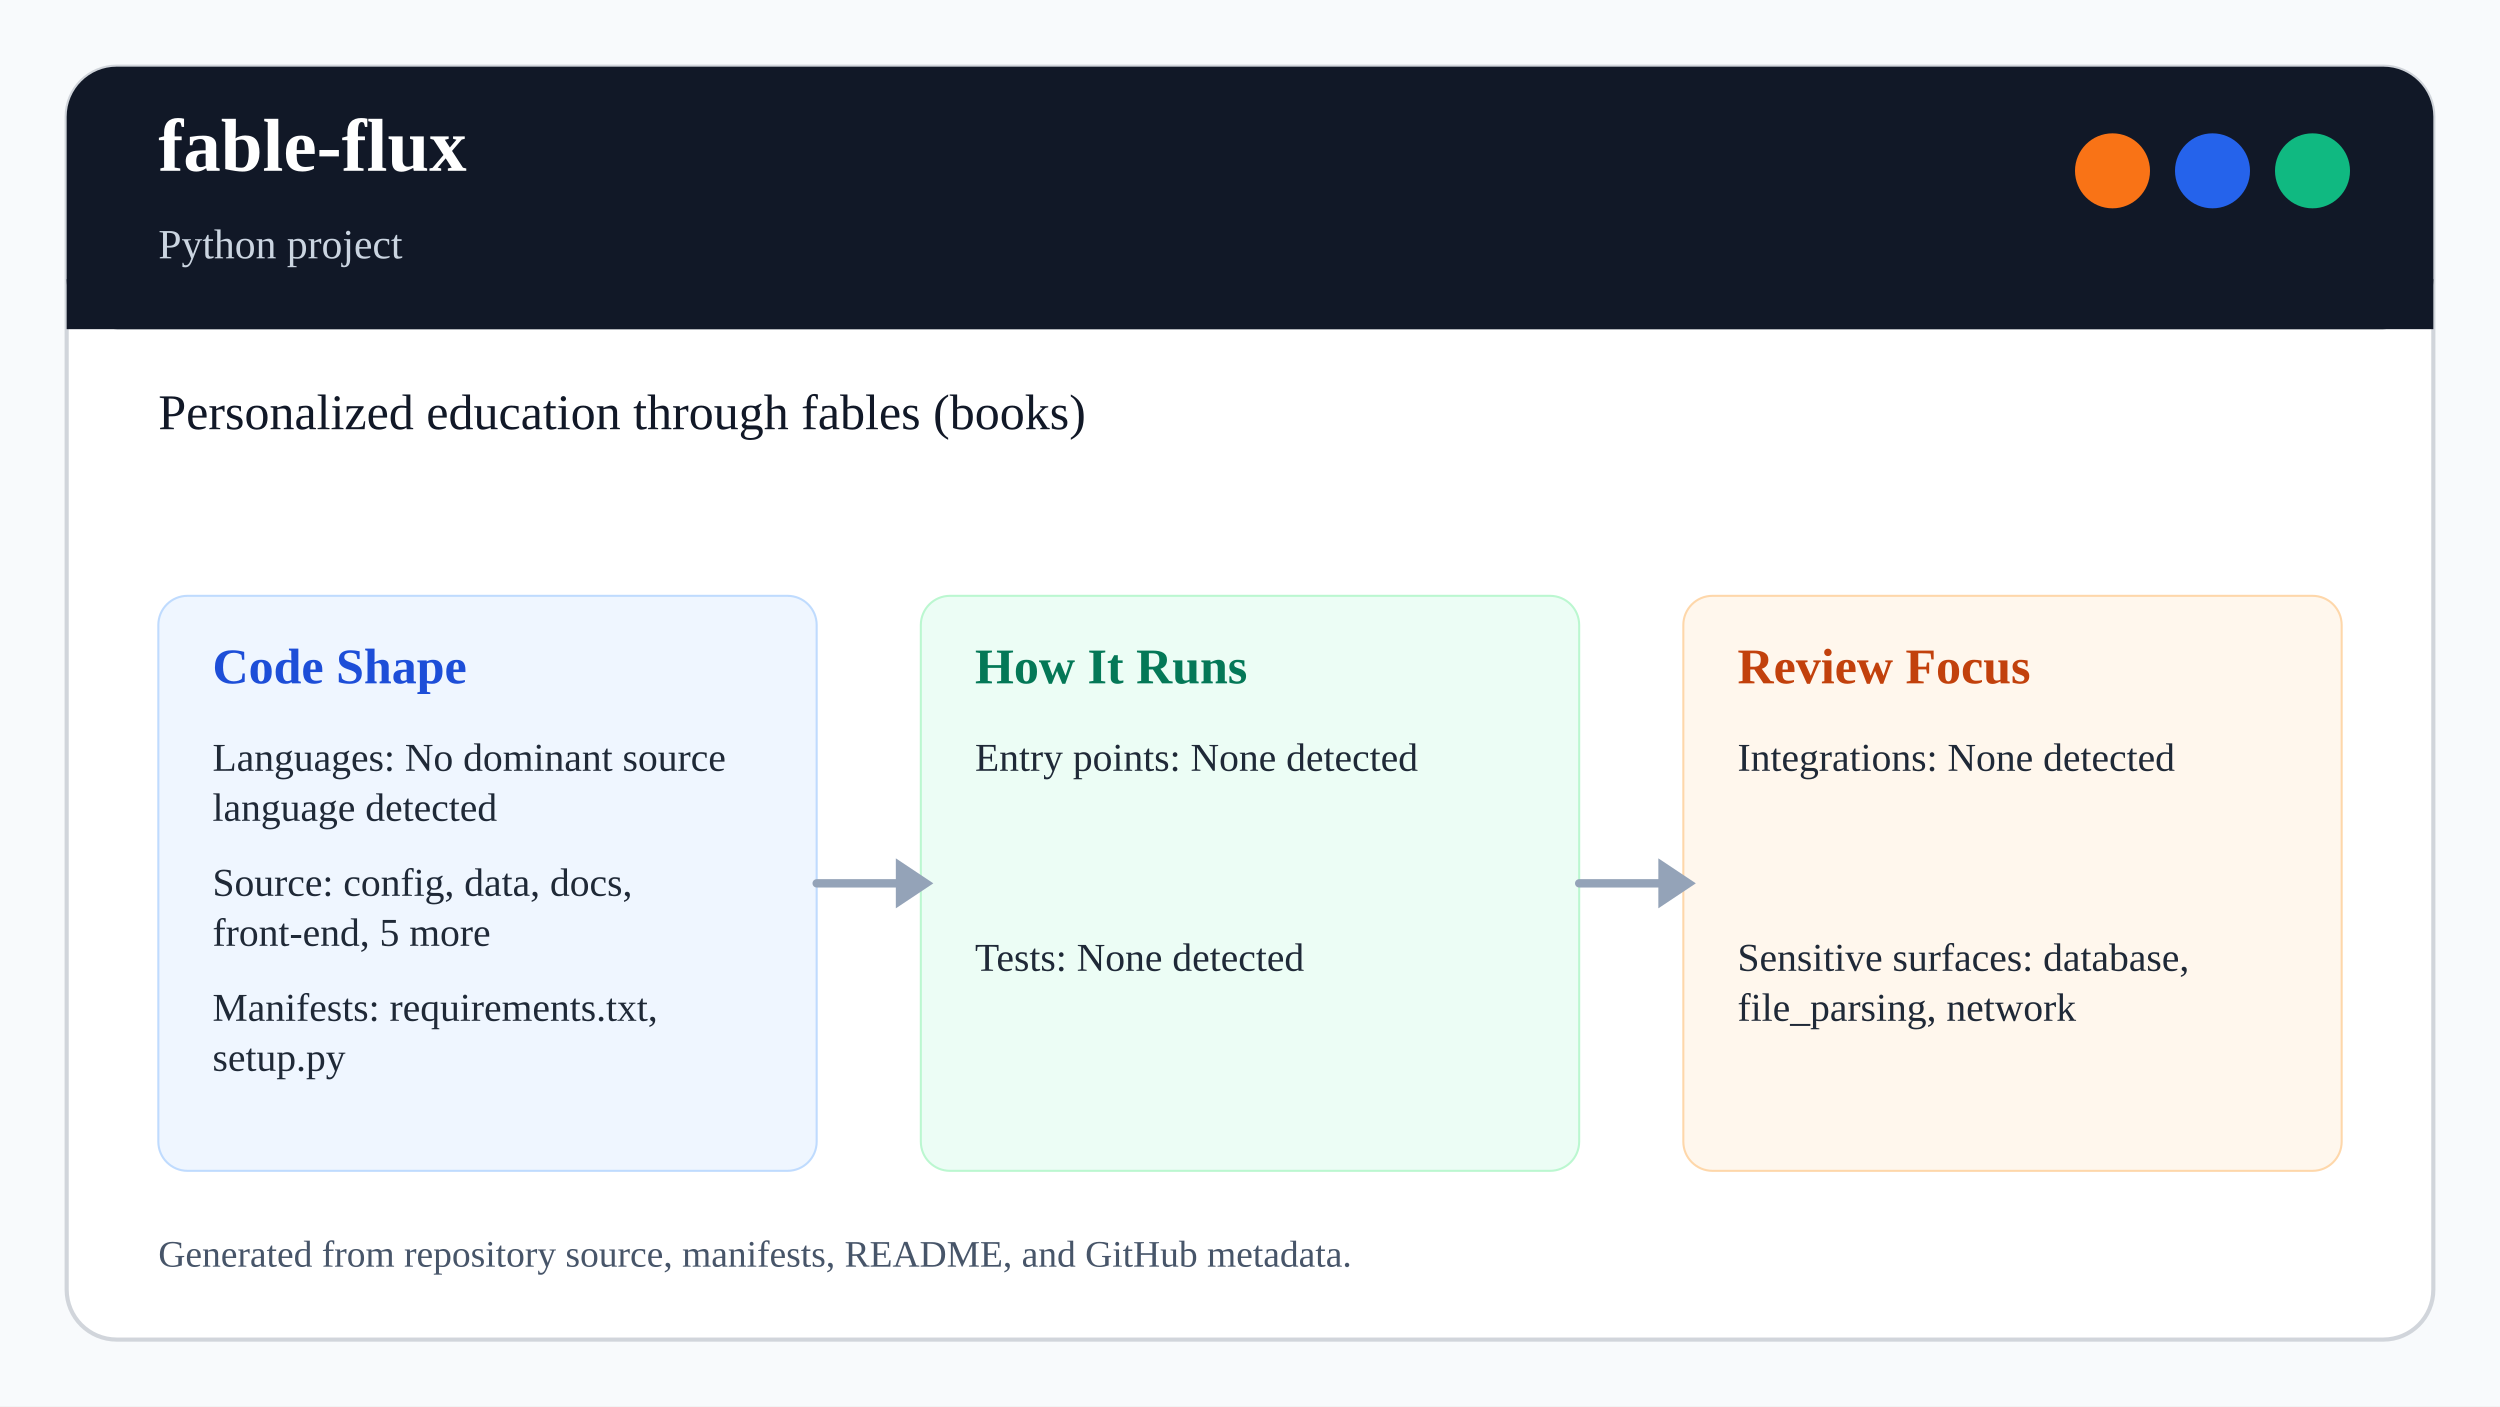
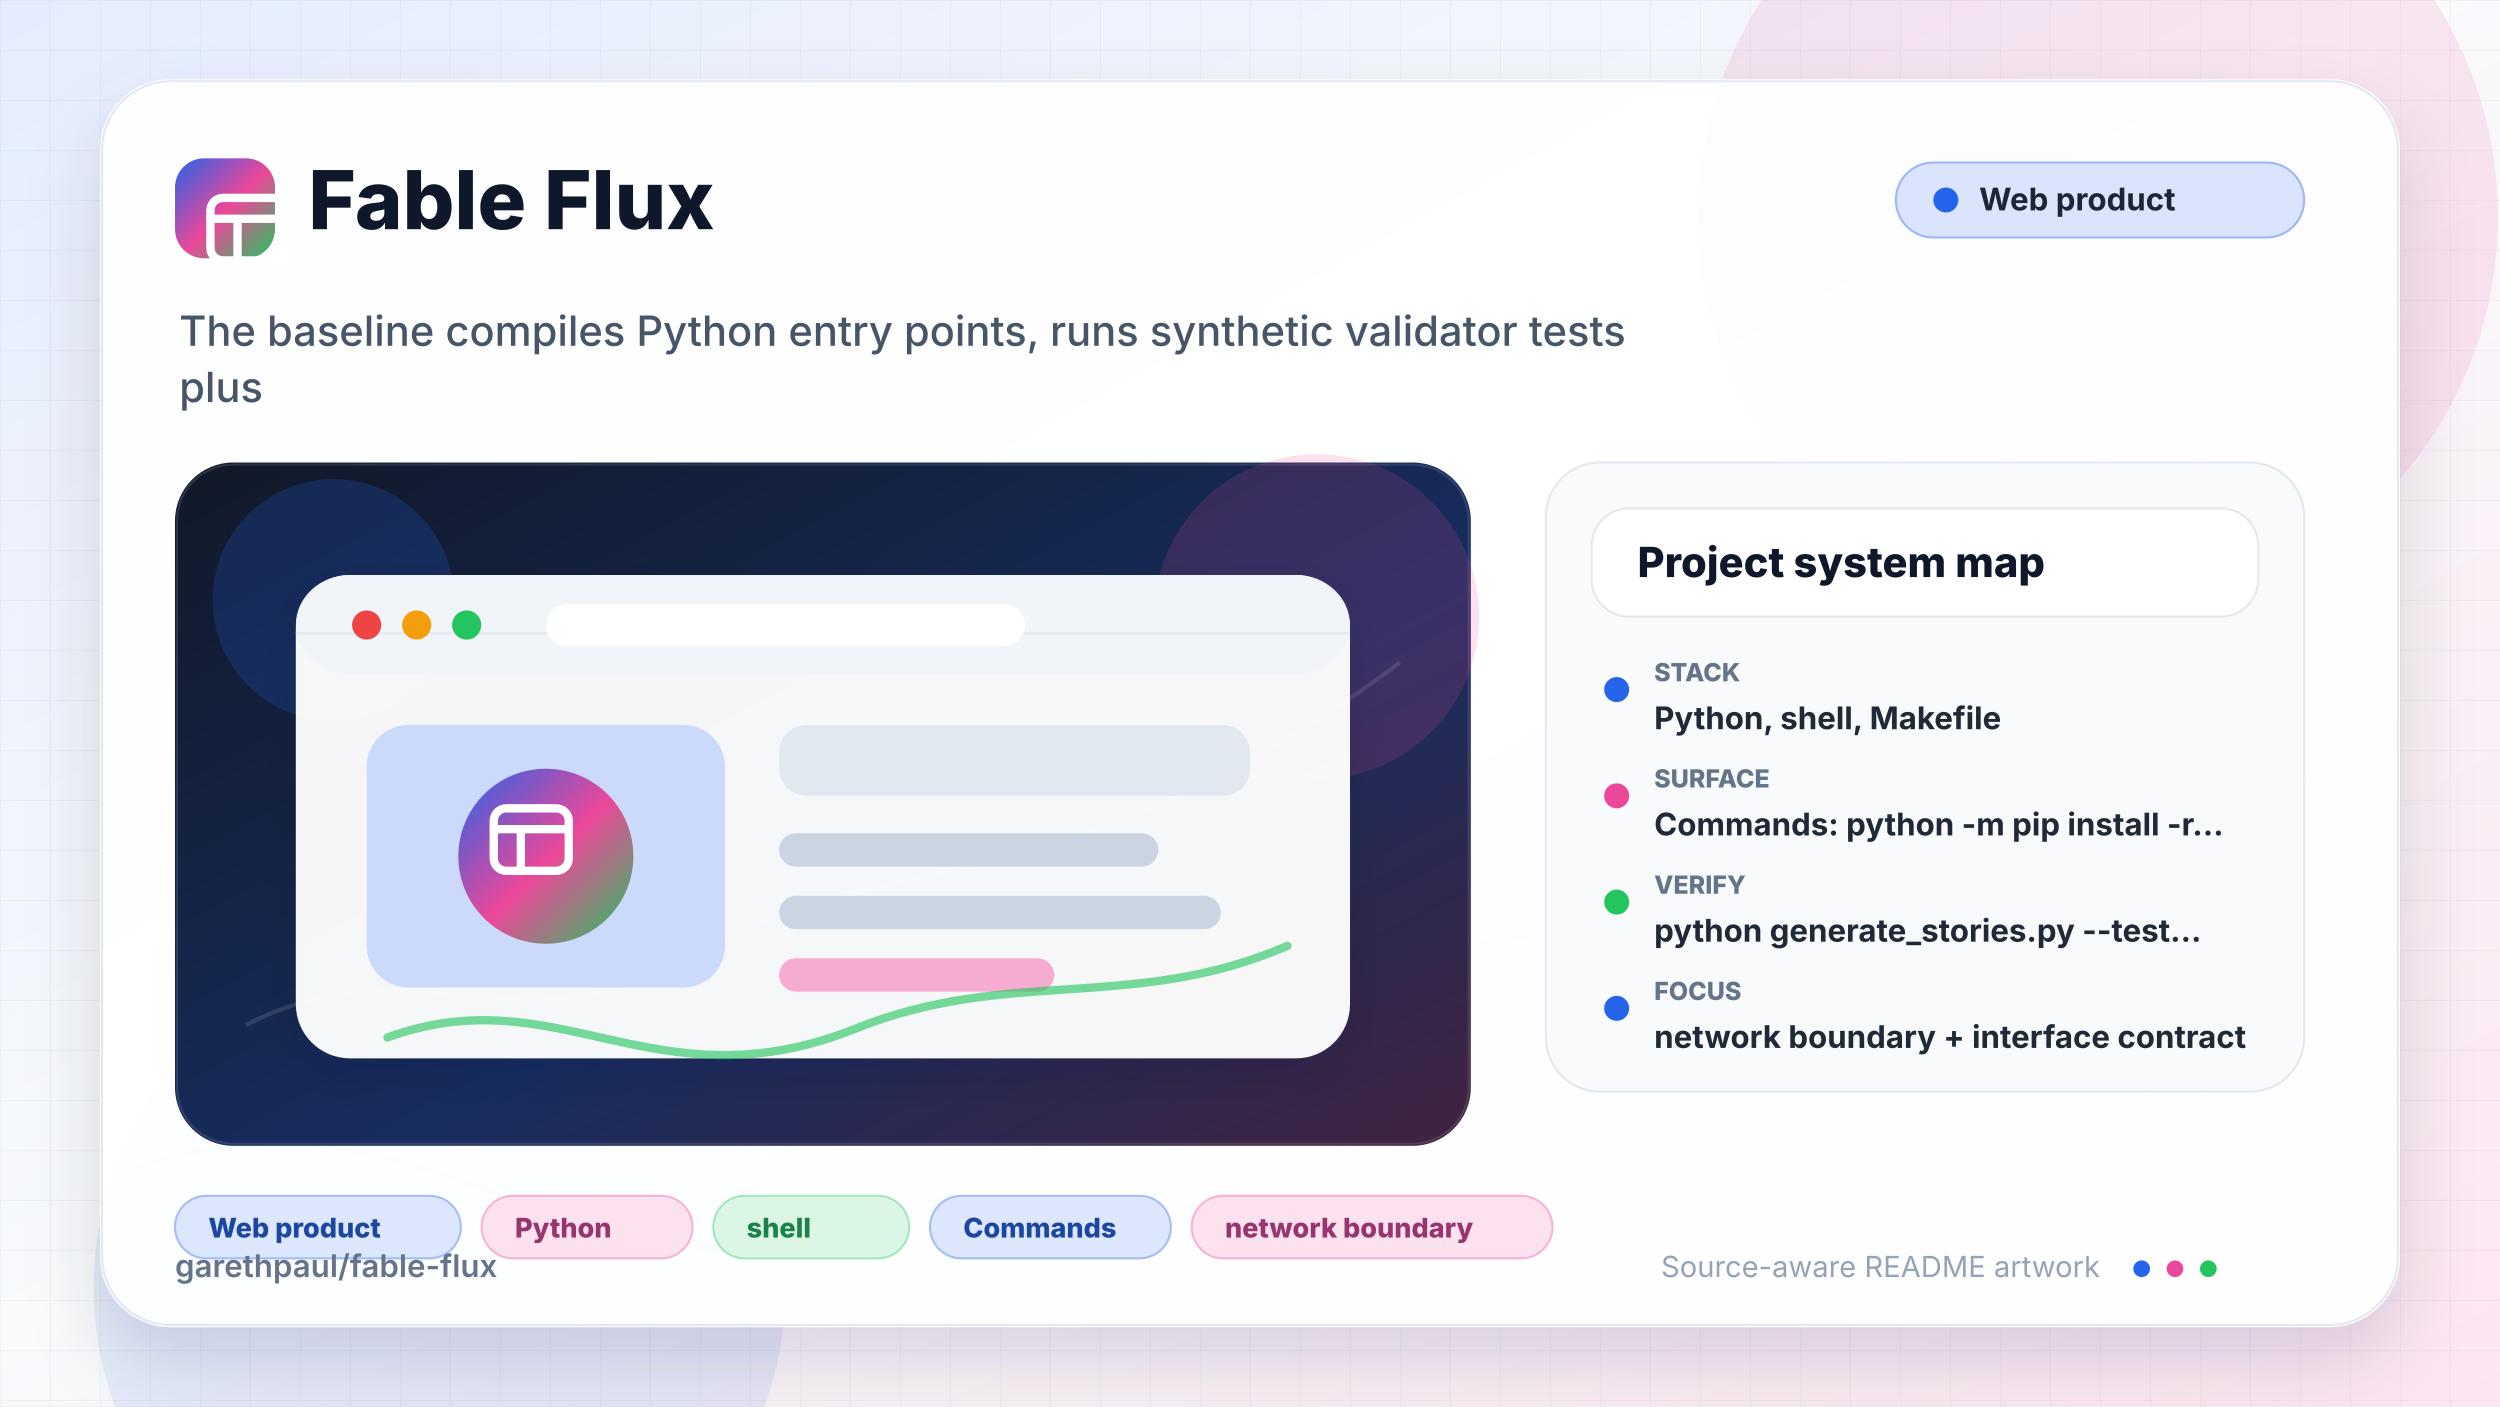
- <svg xmlns="http://www.w3.org/2000/svg" width="1200" height="675" viewBox="0 0 1200 675" role="img" aria-labelledby="title desc">
-   <rect width="1200" height="675" fill="#f8fafc" />
-   <rect x="32" y="32" width="1136" height="611" rx="24" fill="#ffffff" stroke="#d1d5db" stroke-width="2" />
-   <rect x="32" y="32" width="1136" height="126" rx="24" fill="#111827" />
-   <path d="M32 134h1136v24H32z" fill="#111827" />
-   <circle cx="1062" cy="82" r="18" fill="#2563eb" />
-   <circle cx="1110" cy="82" r="18" fill="#10b981" />
-   <circle cx="1014" cy="82" r="18" fill="#f97316" />
-   <text x="76" y="82" font-size="36" fill="#ffffff" font-weight="700">fable-flux</text>
-   <text x="76" y="124" font-size="20" fill="#cbd5e1">Python project</text>
-   <text x="76" y="206" font-size="24" fill="#111827">Personalized education through fables (books)</text>
-   <rect x="76" y="286" width="316" height="276" rx="14" fill="#eff6ff" stroke="#bfdbfe" />
-   <text x="102" y="328" font-size="24" font-weight="700" fill="#1d4ed8">Code Shape</text>
-   <text x="102" y="370" font-size="19" fill="#1f2937">Languages: No dominant source</text>
-   <text x="102" y="394" font-size="19" fill="#1f2937">language detected</text>
-   <text x="102" y="430" font-size="19" fill="#1f2937">Source: config, data, docs,</text>
-   <text x="102" y="454" font-size="19" fill="#1f2937">front-end, 5 more</text>
-   <text x="102" y="490" font-size="19" fill="#1f2937">Manifests: requirements.txt,</text>
-   <text x="102" y="514" font-size="19" fill="#1f2937">setup.py</text>
-   <rect x="442" y="286" width="316" height="276" rx="14" fill="#ecfdf5" stroke="#bbf7d0" />
-   <text x="468" y="328" font-size="24" font-weight="700" fill="#047857">How It Runs</text>
-   <text x="468" y="370" font-size="19" fill="#1f2937">Entry points: None detected</text>
-   <text x="468" y="466" font-size="19" fill="#1f2937">Tests: None detected</text>
-   <rect x="808" y="286" width="316" height="276" rx="14" fill="#fff7ed" stroke="#fed7aa" />
-   <text x="834" y="328" font-size="24" font-weight="700" fill="#c2410c">Review Focus</text>
-   <text x="834" y="370" font-size="19" fill="#1f2937">Integrations: None detected</text>
-   <text x="834" y="466" font-size="19" fill="#1f2937">Sensitive surfaces: database,</text>
-   <text x="834" y="490" font-size="19" fill="#1f2937">file_parsing, network</text>
-   <path d="M392 424h50" stroke="#94a3b8" stroke-width="4" stroke-linecap="round" />
-   <path d="M430 412l18 12-18 12z" fill="#94a3b8" />
-   <path d="M758 424h50" stroke="#94a3b8" stroke-width="4" stroke-linecap="round" />
-   <path d="M796 412l18 12-18 12z" fill="#94a3b8" />
-   <text x="76" y="608" font-size="18" fill="#475569">Generated from repository source, manifests, README, and GitHub metadata.</text>
+ <svg xmlns="http://www.w3.org/2000/svg" width="1200" height="675" viewBox="0 0 1200 675" role="img" aria-labelledby="p2z0hvx-title p2z0hvx-desc">
+   <defs>
+     <linearGradient id="p2z0hvx-bg" x1="0" y1="0" x2="1" y2="1">
+       <stop offset="0%" stop-color="#e5ecfd" />
+       <stop offset="48%" stop-color="#f8fafc" />
+       <stop offset="100%" stop-color="#fce5f1" />
+     </linearGradient>
+     <linearGradient id="p2z0hvx-stage" x1="0" y1="0" x2="1" y2="1">
+       <stop offset="0%" stop-color="#111827" />
+       <stop offset="58%" stop-color="#172d5e" />
+       <stop offset="100%" stop-color="#412340" />
+     </linearGradient>
+     <linearGradient id="p2z0hvx-accent" x1="0" y1="0" x2="1" y2="1">
+       <stop offset="0%" stop-color="#2563eb" />
+       <stop offset="52%" stop-color="#ec4899" />
+       <stop offset="100%" stop-color="#22c55e" />
+     </linearGradient>
+     <linearGradient id="p2z0hvx-soft" x1="0" y1="0" x2="1" y2="1">
+       <stop offset="0%" stop-color="#cbdafa" />
+       <stop offset="100%" stop-color="#cef2dc" />
+     </linearGradient>
+     <filter id="p2z0hvx-shadow" x="-20%" y="-20%" width="140%" height="150%">
+       <feDropShadow dx="0" dy="18" stdDeviation="18" flood-color="#0f172a" flood-opacity="0.14" />
+     </filter>
+     <filter id="p2z0hvx-miniShadow" x="-20%" y="-20%" width="140%" height="150%">
+       <feDropShadow dx="0" dy="8" stdDeviation="10" flood-color="#0f172a" flood-opacity="0.12" />
+     </filter>
+     <pattern id="p2z0hvx-grid" width="24" height="24" patternUnits="userSpaceOnUse">
+       <path d="M24 0H0v24" fill="none" stroke="#94a3b8" stroke-opacity="0.16" stroke-width="1" />
+     </pattern>
+     <style>
+       .label { font: 700 13px ui-sans-serif, system-ui, -apple-system, BlinkMacSystemFont, "Segoe UI", sans-serif; letter-spacing: 0; text-transform: uppercase; }
+       .body { font-family: ui-sans-serif, system-ui, -apple-system, BlinkMacSystemFont, "Segoe UI", sans-serif; letter-spacing: 0; }
+     </style>
+   </defs>
+   <rect width="1200" height="675" fill="url(#p2z0hvx-bg)" />
+   <rect width="1200" height="675" fill="url(#p2z0hvx-grid)" opacity="0.65" />
+   <circle cx="211" cy="618" r="166" fill="#2563eb" opacity="0.10" />
+   <circle cx="1007" cy="104" r="192" fill="#ec4899" opacity="0.12" />
+   <path d="M66 560 C214 512 278 642 430 584 C576 528 676 408 838 462 C966 504 1034 426 1134 356" fill="none" stroke="#22c55e" stroke-width="2" stroke-opacity="0.18" />
+   <rect x="48" y="38" width="1104" height="599" rx="34" fill="#ffffff" opacity="0.94" filter="url(#p2z0hvx-shadow)" />
+   <rect x="49" y="39" width="1102" height="597" rx="33" fill="none" stroke="#e2e8f0" stroke-width="1" />
+   <g class="body">
+     <rect x="84" y="76" width="48" height="48" rx="14" fill="url(#p2z0hvx-accent)" />
+     <rect x="101" y="95" width="36" height="30" rx="6" stroke="#ffffff" stroke-width="4" stroke-linecap="round" stroke-linejoin="round" fill="none" />
+     <path d="M3 15h36 M16 15v20" transform="translate(98 90)" stroke="#ffffff" stroke-width="4" stroke-linecap="round" stroke-linejoin="round" fill="none" />
+     <text x="148" y="110" fill="#0f172a" font-size="39" font-weight="800">Fable Flux</text>
+     <rect x="910" y="78" width="196" height="36" rx="18" fill="#dae4fc" stroke="#9bb7f6" />
+     <circle cx="934" cy="96" r="6" fill="#2563eb" />
+     <text x="950" y="101" fill="#1d2637" font-size="15" font-weight="700">Web product</text>
+     <text x="86" y="166" fill="#475569" font-size="20" font-weight="500">The baseline compiles Python entry points, runs synthetic validator tests</text>
+     <text x="86" y="193" fill="#475569" font-size="20" font-weight="500">plus</text>
+   </g>
+   <g transform="translate(84 222)">
+     <rect x="0" y="0" width="622" height="328" rx="28" fill="url(#p2z0hvx-stage)" />
+     <rect x="1" y="1" width="620" height="326" rx="27" fill="none" stroke="#ffffff" stroke-opacity="0.12" />
+     <path d="M34 270 C116 228 166 286 250 236 C338 184 430 214 588 96" fill="none" stroke="#ffffff" stroke-opacity="0.12" stroke-width="2" />
+     <circle cx="76" cy="66" r="58" fill="#2563eb" opacity="0.20" />
+     <circle cx="548" cy="74" r="78" fill="#ec4899" opacity="0.16" />
+     <g class="body">
+       <rect x="58" y="54" width="506" height="232" rx="26" fill="#ffffff" opacity="0.96" filter="url(#p2z0hvx-miniShadow)" />
+       <rect x="58" y="54" width="506" height="48" rx="26" fill="#f1f5f9" />
+       <path d="M58 82h506" stroke="#e2e8f0" />
+       <circle cx="92" cy="78" r="7" fill="#ef4444" />
+       <circle cx="116" cy="78" r="7" fill="#f59e0b" />
+       <circle cx="140" cy="78" r="7" fill="#22c55e" />
+       <rect x="178" y="68" width="230" height="20" rx="10" fill="#ffffff" />
+       <rect x="92" y="126" width="172" height="126" rx="20" fill="#cbdafa" />
+       <rect x="290" y="126" width="226" height="34" rx="13" fill="#e2e8f0" />
+       <rect x="290" y="178" width="182" height="16" rx="8" fill="#cbd5e1" />
+       <rect x="290" y="208" width="212" height="16" rx="8" fill="#cbd5e1" />
+       <rect x="290" y="238" width="132" height="16" rx="8" fill="#f6abd0" />
+       <circle cx="178" cy="189" r="42" fill="url(#p2z0hvx-accent)" />
+       <rect x="153" y="166" width="36" height="30" rx="6" stroke="#ffffff" stroke-width="4" stroke-linecap="round" stroke-linejoin="round" fill="none" />
+       <path d="M3 15h36 M16 15v20" transform="translate(150 161)" stroke="#ffffff" stroke-width="4" stroke-linecap="round" stroke-linejoin="round" fill="none" />
+       <path d="M102 276 C184 246 230 310 326 272 C400 242 460 264 534 232" fill="none" stroke="#22c55e" stroke-width="4" stroke-linecap="round" opacity="0.62" />
+     </g>
+   </g>
+   <g class="body" transform="translate(742 222)">
+     <rect x="0" y="0" width="364" height="302" rx="26" fill="#f8fafc" stroke="#e2e8f0" />
+     <rect x="22" y="22" width="320" height="52" rx="18" fill="#ffffff" stroke="#e5e7eb" />
+     <text x="44" y="55" fill="#0f172a" font-size="20" font-weight="800">Project system map</text>
+     <g transform="translate(24 94)">
+       <circle cx="10" cy="15" r="6" fill="#2563eb" />
+       <text x="28" y="11" fill="#64748b" font-size="12" font-weight="800">STACK</text>
+       <text x="28" y="34" fill="#1f2937" font-size="15" font-weight="650">Python, shell, Makefile</text>
+     </g>
+     <g transform="translate(24 145)">
+       <circle cx="10" cy="15" r="6" fill="#ec4899" />
+       <text x="28" y="11" fill="#64748b" font-size="12" font-weight="800">SURFACE</text>
+       <text x="28" y="34" fill="#1f2937" font-size="15" font-weight="650">Commands: python -m pip install -r...</text>
+     </g>
+     <g transform="translate(24 196)">
+       <circle cx="10" cy="15" r="6" fill="#22c55e" />
+       <text x="28" y="11" fill="#64748b" font-size="12" font-weight="800">VERIFY</text>
+       <text x="28" y="34" fill="#1f2937" font-size="15" font-weight="650">python generate_stories.py --test...</text>
+     </g>
+     <g transform="translate(24 247)">
+       <circle cx="10" cy="15" r="6" fill="#2563eb" />
+       <text x="28" y="11" fill="#64748b" font-size="12" font-weight="800">FOCUS</text>
+       <text x="28" y="34" fill="#1f2937" font-size="15" font-weight="650">network boundary + interface contract</text>
+     </g>
+   </g>
+   <g class="body">
+     <rect x="84" y="574" width="137.2" height="30" rx="15" fill="#dce6fc" stroke="#a3bdf7" />
+     <text x="100" y="594" fill="#1d46a2" font-size="13" font-weight="800">Web product</text>
+     <rect x="231.2" y="574" width="101.2" height="30" rx="15" fill="#fce2ef" stroke="#f7b2d4" />
+     <text x="247.2" y="594" fill="#98356f" font-size="13" font-weight="800">Python</text>
+     <rect x="342.4" y="574" width="94" height="30" rx="15" fill="#dcf6e5" stroke="#a2e7bb" />
+     <text x="358.4" y="594" fill="#1b834a" font-size="13" font-weight="800">shell</text>
+     <rect x="446.4" y="574" width="115.6" height="30" rx="15" fill="#dce6fc" stroke="#a3bdf7" />
+     <text x="462.4" y="594" fill="#1d46a2" font-size="13" font-weight="800">Commands</text>
+     <rect x="572" y="574" width="173.2" height="30" rx="15" fill="#fce2ef" stroke="#f7b2d4" />
+     <text x="588" y="594" fill="#98356f" font-size="13" font-weight="800">network boundary</text>
+   </g>
+   <g class="body">
+     <text x="84" y="613" fill="#64748b" font-size="15" font-weight="600">garethpaul/fable-flux</text>
+     <text x="1008" y="613" fill="#94a3b8" font-size="14" text-anchor="end">Source-aware README artwork</text>
+     <circle cx="1028" cy="609" r="4" fill="#2563eb" />
+     <circle cx="1044" cy="609" r="4" fill="#ec4899" />
+     <circle cx="1060" cy="609" r="4" fill="#22c55e" />
+   </g>
</svg>
